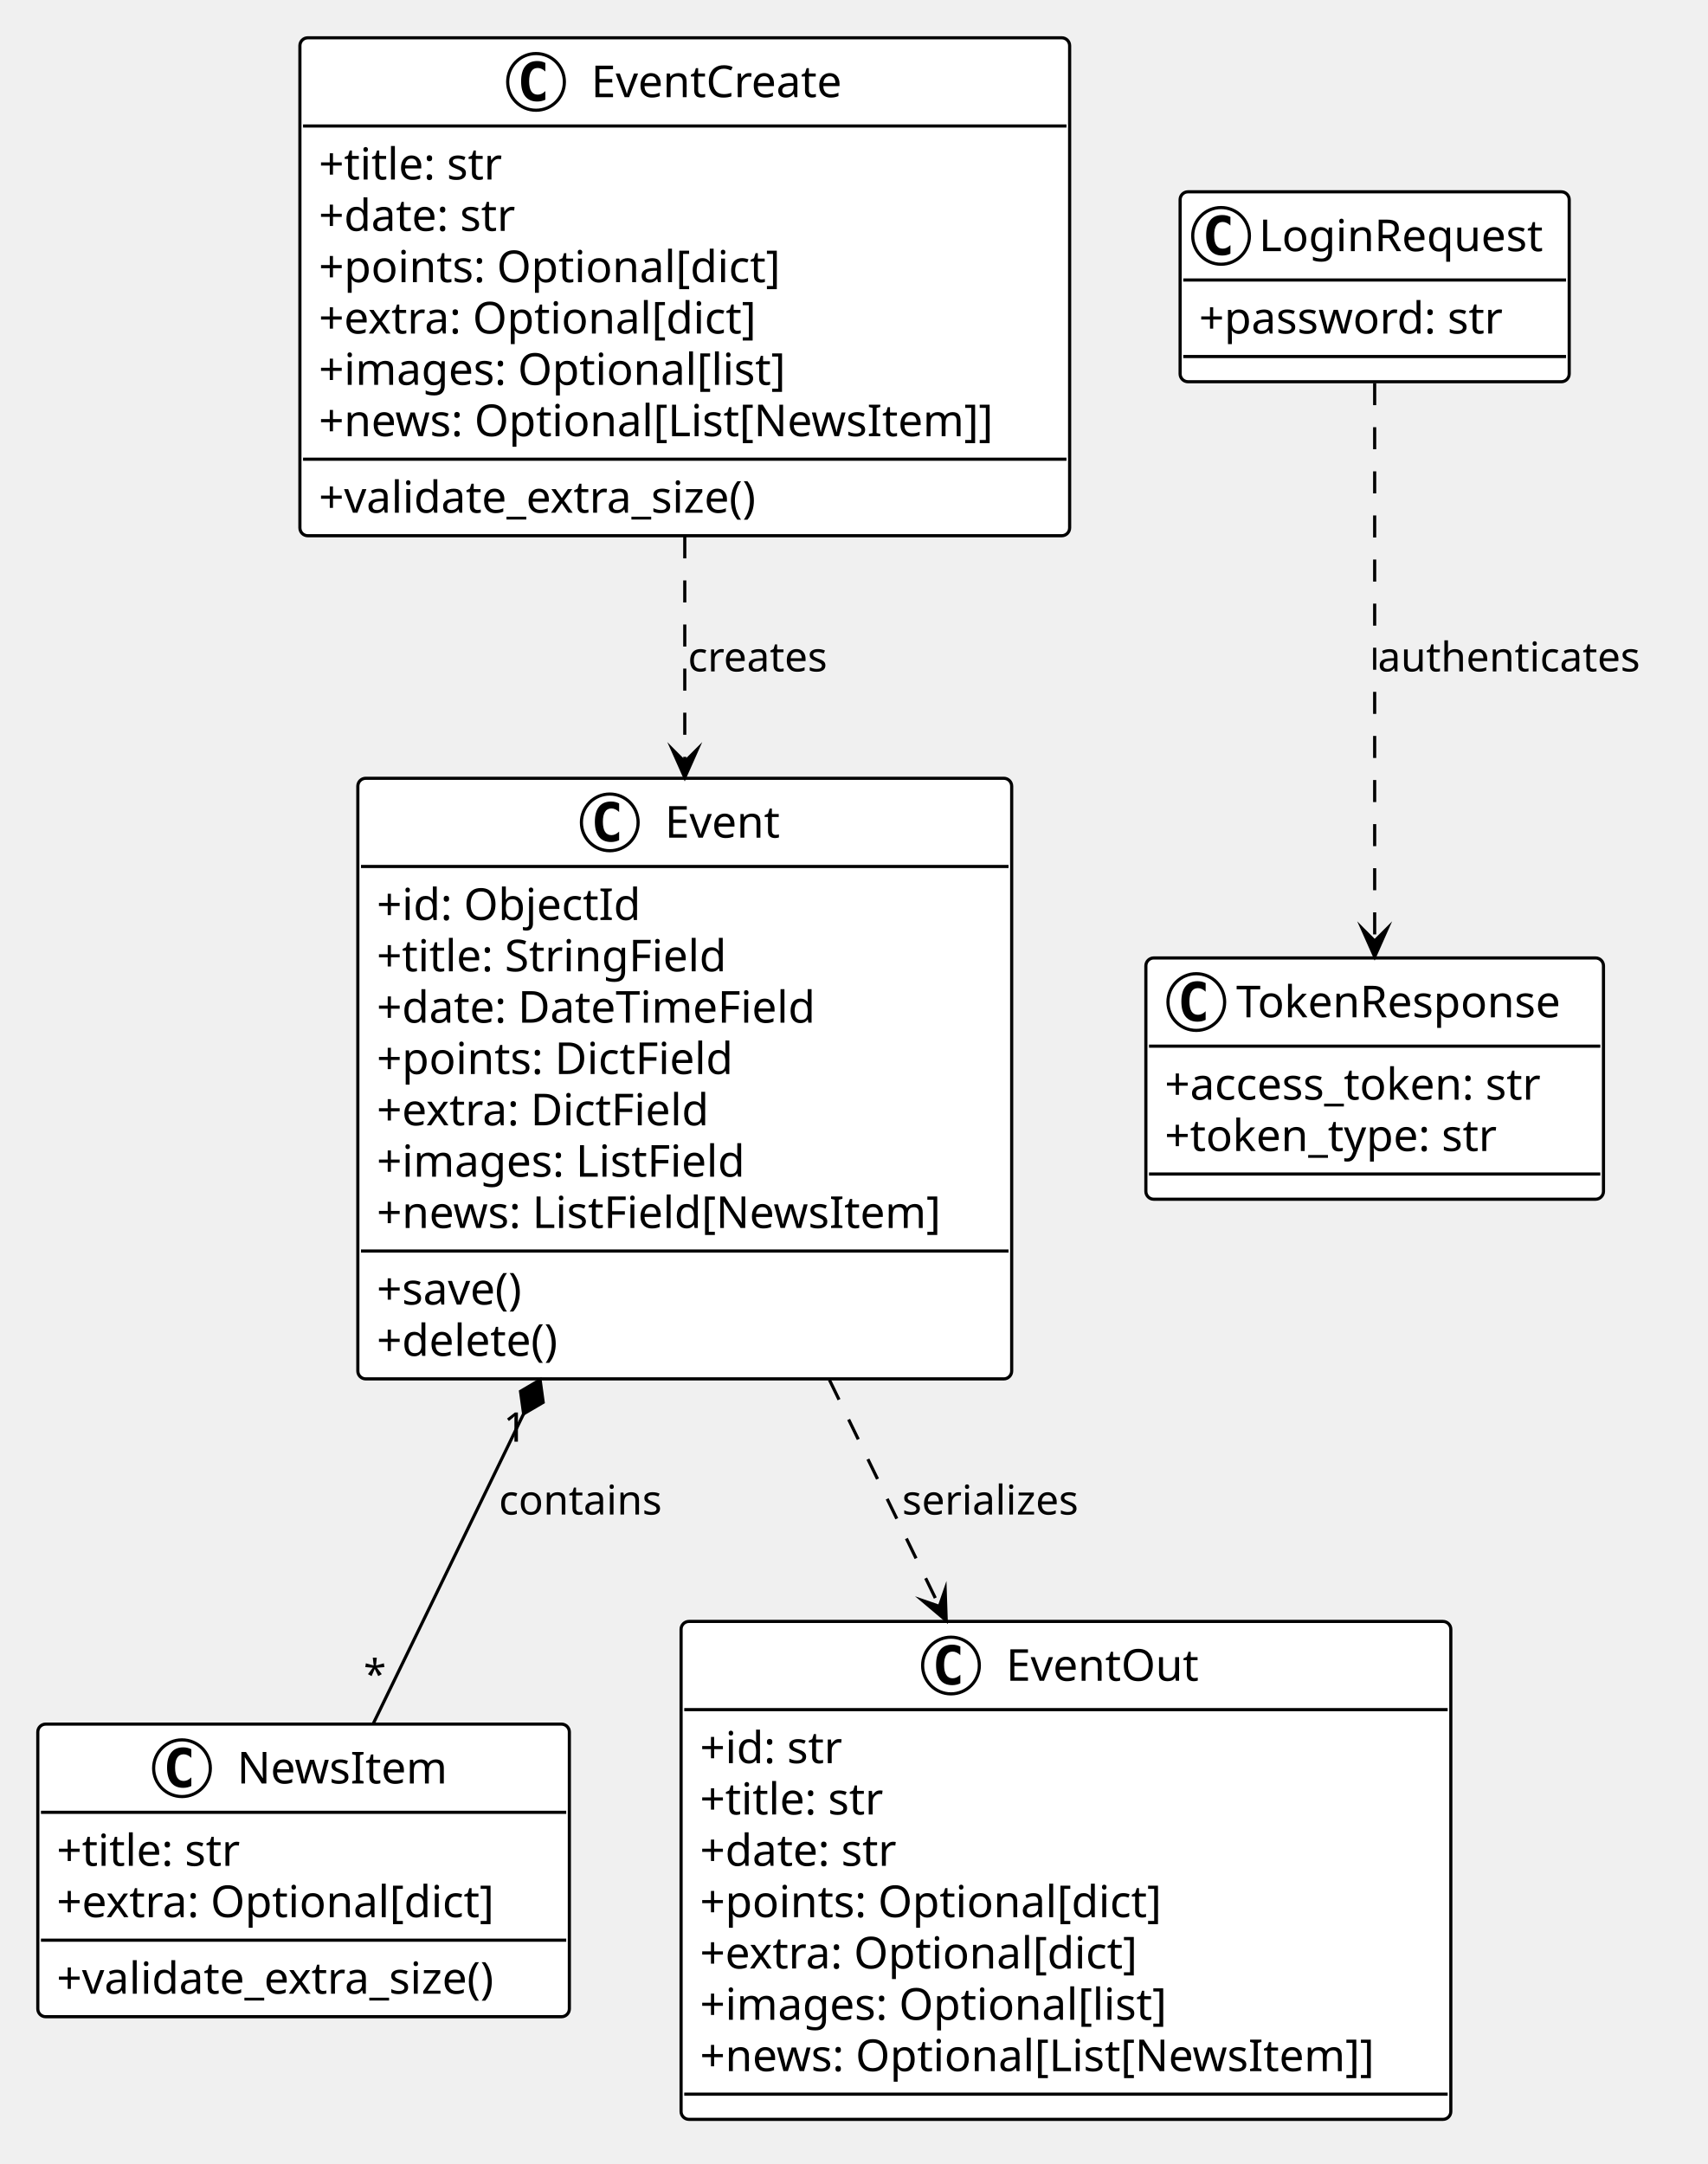
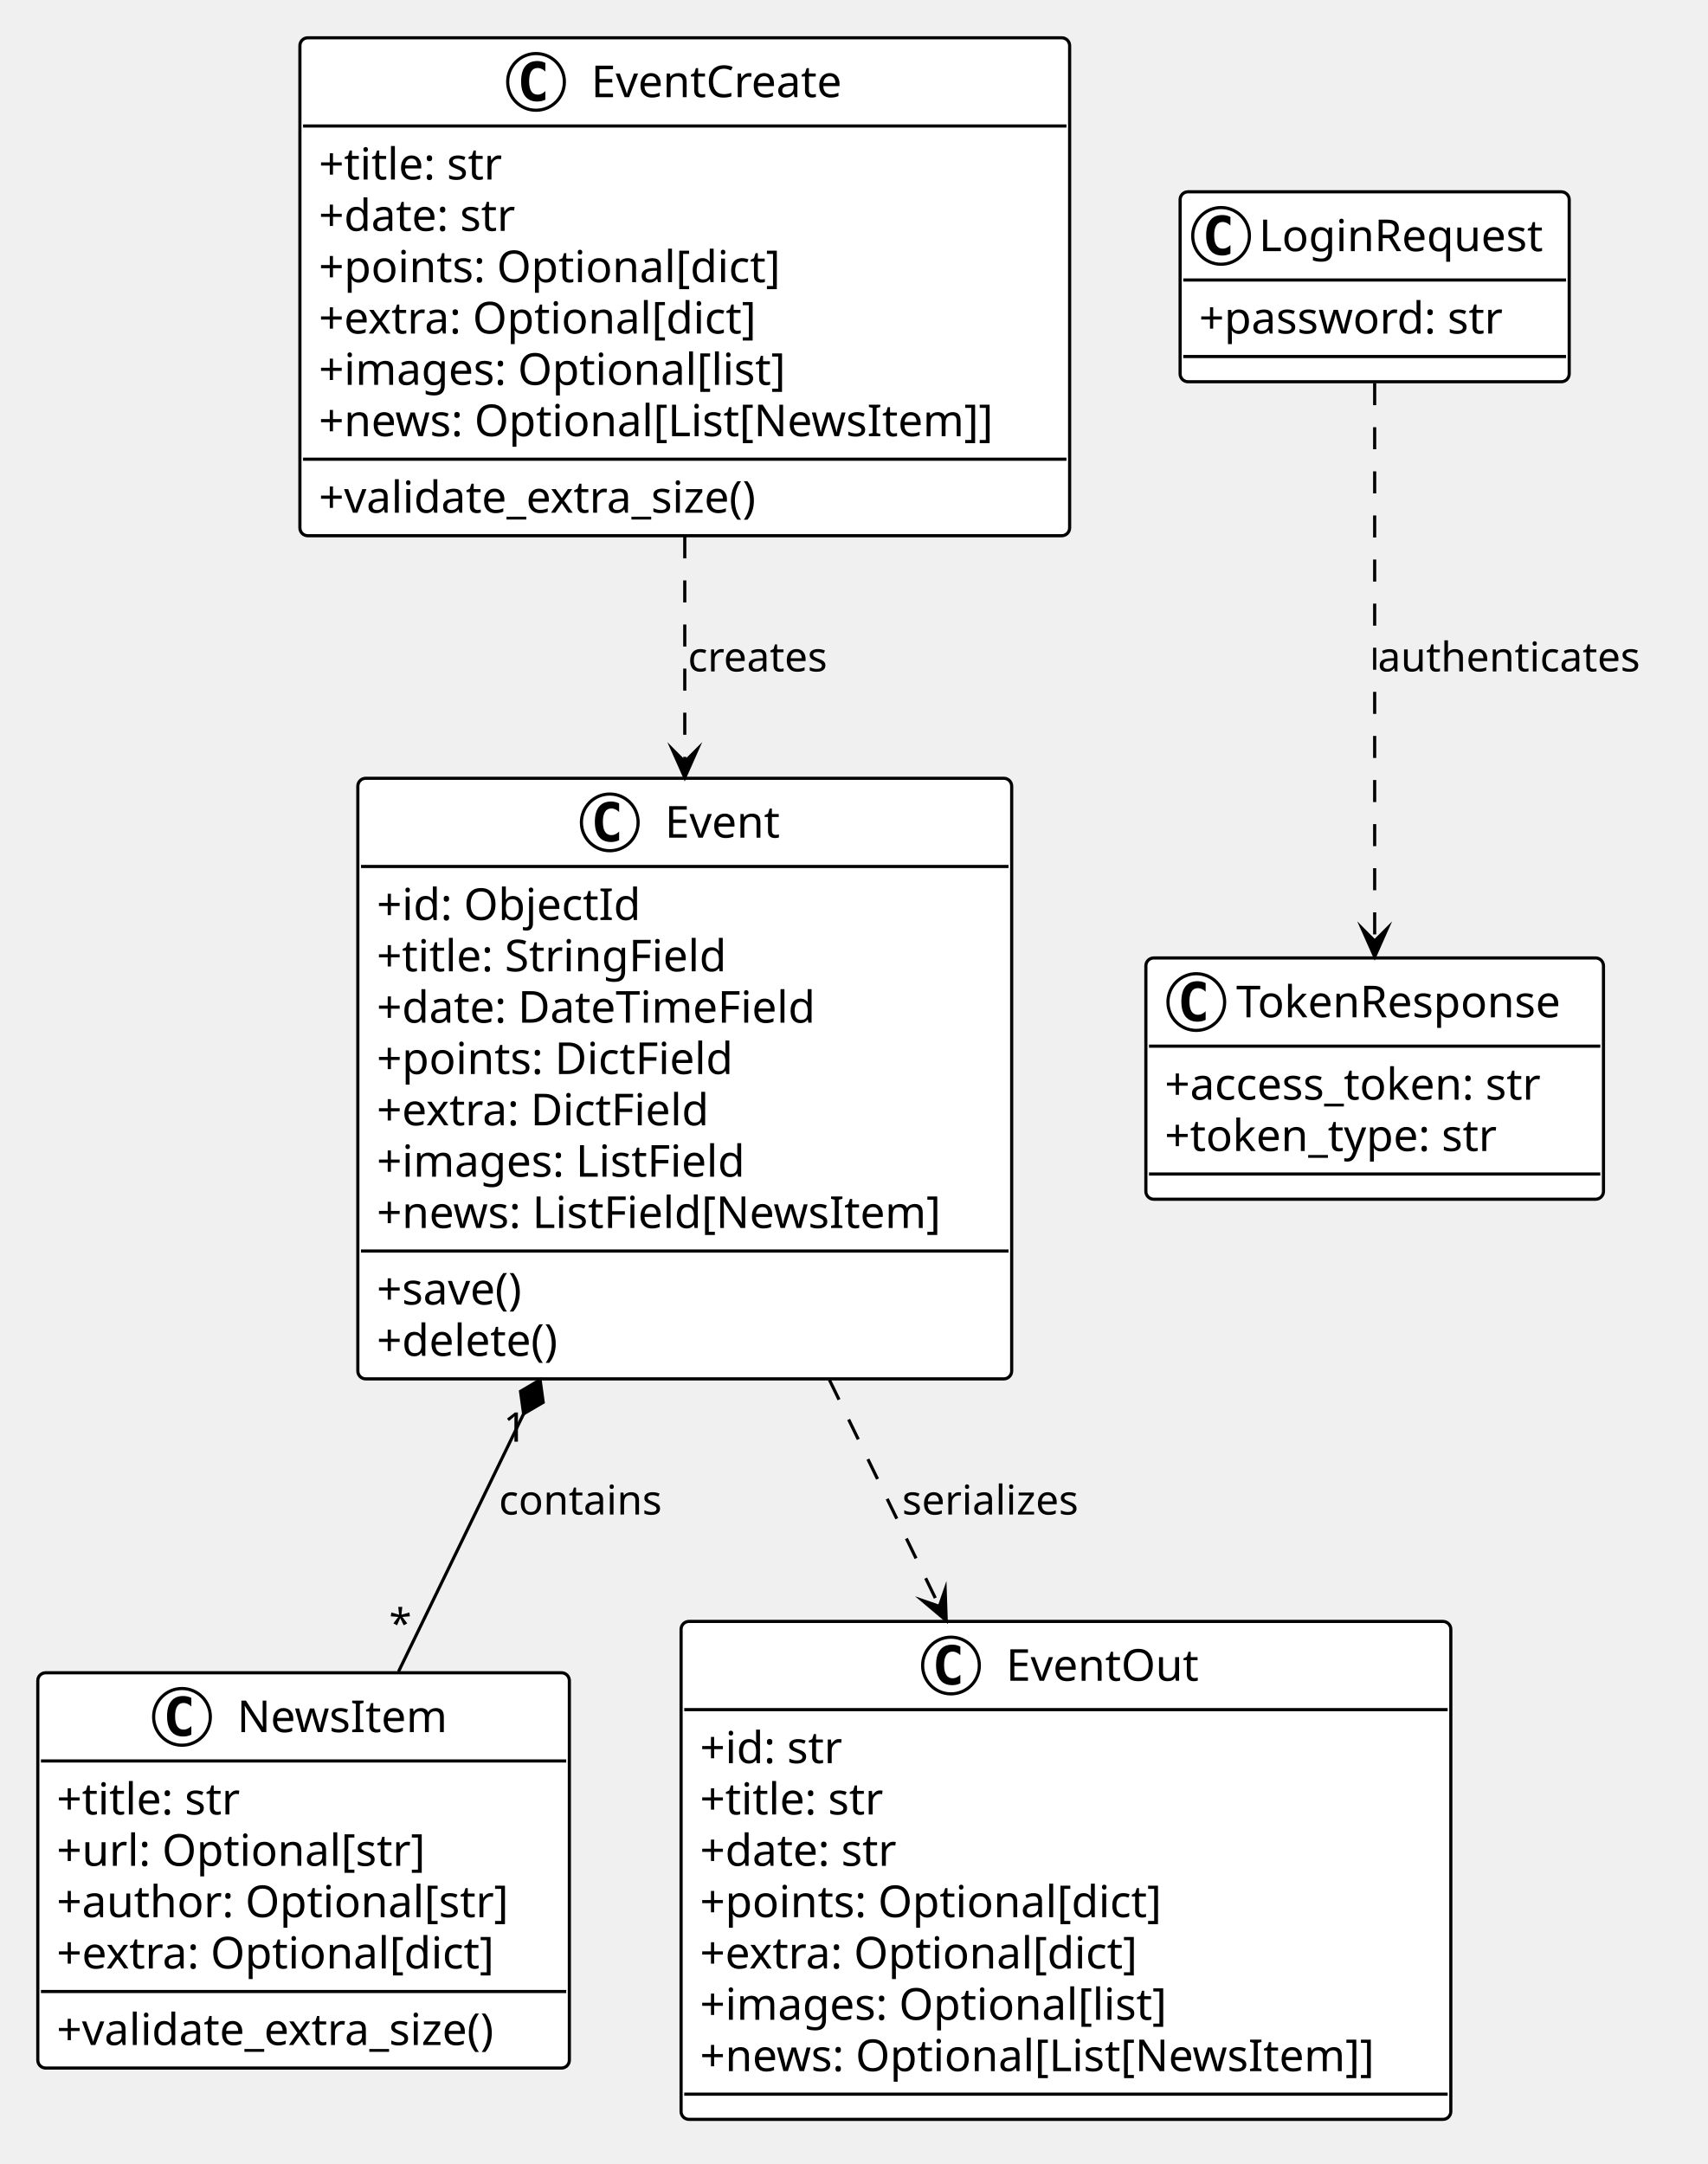
<svg xmlns="http://www.w3.org/2000/svg" version="1.1" data-diagram-type="CLASS" style="width:542px;height:687px;background:#FFFFFF;" width="542px" height="687px" viewBox="0 0 542 687" zoomAndPan="magnify" preserveAspectRatio="none" contentStyleType="text/css">
  <defs />
  <g font-family="sans-serif" lengthAdjust="spacing">
    <g class="entity" data-qualified-name="NewsItem" id="ent0001" data-source-line="4">
-       <rect x="12" y="547.35" width="168.734" height="92.891" fill="#FFF" style="stroke:#000;stroke-width:1;" rx="2.5" ry="2.5" />
-       <ellipse cx="57.768" cy="561.35" rx="9" ry="9" fill="#FFF" style="stroke:#000;stroke-width:1;" />
-       <path d="M60.736,566.991 Q60.158,567.288 59.518,567.428 Q58.877,567.584 58.174,567.584 Q55.674,567.584 54.346,565.944 Q53.033,564.288 53.033,561.163 Q53.033,558.038 54.346,556.381 Q55.674,554.725 58.174,554.725 Q58.877,554.725 59.518,554.881 Q60.174,555.038 60.736,555.334 L60.736,558.053 Q60.111,557.475 59.518,557.209 Q58.924,556.928 58.299,556.928 Q56.955,556.928 56.268,558.006 Q55.58,559.069 55.58,561.163 Q55.58,563.256 56.268,564.334 Q56.955,565.397 58.299,565.397 Q58.924,565.397 59.518,565.131 Q60.111,564.85 60.736,564.272 L60.736,566.991 Z " fill="#000" />
-       <text x="75.268" y="566.197" fill="#000" font-size="14" textLength="69.699" font-family="Verdana">NewsItem</text>
-       <line x1="13" y1="575.35" x2="179.734" y2="575.35" style="stroke:#000;stroke-width:1;" />
-       <text x="18" y="592.345" fill="#000" font-size="14" textLength="66.808" font-family="Verdana">+title: str</text>
-       <text x="18" y="608.642" fill="#000" font-size="14" textLength="153.699" font-family="Verdana">+extra: Optional[dict]</text>
-       <line x1="13" y1="615.944" x2="179.734" y2="615.944" style="stroke:#000;stroke-width:1;" />
-       <text x="18" y="632.939" fill="#000" font-size="14" textLength="156.734" font-family="Verdana">+validate_extra_size()</text>
+       <rect x="12" y="531.05" width="168.734" height="125.484" fill="#FFF" style="stroke:#000;stroke-width:1;" rx="2.5" ry="2.5" />
+       <ellipse cx="57.768" cy="545.05" rx="9" ry="9" fill="#FFF" style="stroke:#000;stroke-width:1;" />
+       <path d="M60.736,550.691 Q60.158,550.988 59.518,551.128 Q58.877,551.284 58.174,551.284 Q55.674,551.284 54.346,549.644 Q53.033,547.988 53.033,544.863 Q53.033,541.738 54.346,540.081 Q55.674,538.425 58.174,538.425 Q58.877,538.425 59.518,538.581 Q60.174,538.738 60.736,539.034 L60.736,541.753 Q60.111,541.175 59.518,540.909 Q58.924,540.628 58.299,540.628 Q56.955,540.628 56.268,541.706 Q55.58,542.769 55.58,544.863 Q55.58,546.956 56.268,548.034 Q56.955,549.097 58.299,549.097 Q58.924,549.097 59.518,548.831 Q60.111,548.55 60.736,547.972 L60.736,550.691 Z " fill="#000" />
+       <text x="75.268" y="549.897" fill="#000" font-size="14" textLength="69.699" font-family="Verdana">NewsItem</text>
+       <line x1="13" y1="559.05" x2="179.734" y2="559.05" style="stroke:#000;stroke-width:1;" />
+       <text x="18" y="576.045" fill="#000" font-size="14" textLength="66.808" font-family="Verdana">+title: str</text>
+       <text x="18" y="592.342" fill="#000" font-size="14" textLength="128.071" font-family="Verdana">+url: Optional[str]</text>
+       <text x="18" y="608.639" fill="#000" font-size="14" textLength="155.688" font-family="Verdana">+author: Optional[str]</text>
+       <text x="18" y="624.936" fill="#000" font-size="14" textLength="153.699" font-family="Verdana">+extra: Optional[dict]</text>
+       <line x1="13" y1="632.238" x2="179.734" y2="632.238" style="stroke:#000;stroke-width:1;" />
+       <text x="18" y="649.233" fill="#000" font-size="14" textLength="156.734" font-family="Verdana">+validate_extra_size()</text>
    </g>
-     <g class="entity" data-qualified-name="Event" id="ent0002" data-source-line="11">
+     <g class="entity" data-qualified-name="Event" id="ent0002" data-source-line="13">
      <rect x="113.59" y="247.08" width="207.556" height="190.672" fill="#FFF" style="stroke:#000;stroke-width:1;" rx="2.5" ry="2.5" />
      <ellipse cx="193.565" cy="261.08" rx="9" ry="9" fill="#FFF" style="stroke:#000;stroke-width:1;" />
      <path d="M196.533,266.721 Q195.955,267.018 195.315,267.158 Q194.674,267.314 193.971,267.314 Q191.471,267.314 190.143,265.674 Q188.83,264.018 188.83,260.893 Q188.83,257.768 190.143,256.111 Q191.471,254.455 193.971,254.455 Q194.674,254.455 195.315,254.611 Q195.971,254.768 196.533,255.064 L196.533,257.783 Q195.908,257.205 195.315,256.939 Q194.721,256.658 194.096,256.658 Q192.752,256.658 192.065,257.736 Q191.377,258.799 191.377,260.893 Q191.377,262.986 192.065,264.064 Q192.752,265.127 194.096,265.127 Q194.721,265.127 195.315,264.861 Q195.908,264.58 196.533,264.002 L196.533,266.721 Z " fill="#000" />
      <text x="211.065" y="265.927" fill="#000" font-size="14" textLength="40.106" font-family="Verdana">Event</text>
      <line x1="114.59" y1="275.08" x2="320.146" y2="275.08" style="stroke:#000;stroke-width:1;" />
      <text x="119.59" y="292.075" fill="#000" font-size="14" textLength="92.285" font-family="Verdana">+id: ObjectId</text>
      <text x="119.59" y="308.372" fill="#000" font-size="14" textLength="123.382" font-family="Verdana">+title: StringField</text>
      <text x="119.59" y="324.669" fill="#000" font-size="14" textLength="153.952" font-family="Verdana">+date: DateTimeField</text>
      <text x="119.59" y="340.966" fill="#000" font-size="14" textLength="125.084" font-family="Verdana">+points: DictField</text>
      <text x="119.59" y="357.263" fill="#000" font-size="14" textLength="118.809" font-family="Verdana">+extra: DictField</text>
      <text x="119.59" y="373.559" fill="#000" font-size="14" textLength="129.603" font-family="Verdana">+images: ListField</text>
      <text x="119.59" y="389.856" fill="#000" font-size="14" textLength="195.556" font-family="Verdana">+news: ListField[NewsItem]</text>
      <line x1="114.59" y1="397.158" x2="320.146" y2="397.158" style="stroke:#000;stroke-width:1;" />
      <text x="119.59" y="414.153" fill="#000" font-size="14" textLength="55.426" font-family="Verdana">+save()</text>
      <text x="119.59" y="430.45" fill="#000" font-size="14" textLength="66.76" font-family="Verdana">+delete()</text>
    </g>
-     <g class="entity" data-qualified-name="EventCreate" id="ent0003" data-source-line="24">
+     <g class="entity" data-qualified-name="EventCreate" id="ent0003" data-source-line="26">
      <rect x="95.2" y="12" width="244.34" height="158.078" fill="#FFF" style="stroke:#000;stroke-width:1;" rx="2.5" ry="2.5" />
      <ellipse cx="170.154" cy="26" rx="9" ry="9" fill="#FFF" style="stroke:#000;stroke-width:1;" />
      <path d="M173.122,31.641 Q172.544,31.938 171.904,32.078 Q171.263,32.234 170.56,32.234 Q168.06,32.234 166.732,30.594 Q165.419,28.938 165.419,25.813 Q165.419,22.688 166.732,21.031 Q168.06,19.375 170.56,19.375 Q171.263,19.375 171.904,19.531 Q172.56,19.688 173.122,19.984 L173.122,22.703 Q172.497,22.125 171.904,21.859 Q171.31,21.578 170.685,21.578 Q169.341,21.578 168.654,22.656 Q167.966,23.719 167.966,25.813 Q167.966,27.906 168.654,28.984 Q169.341,30.047 170.685,30.047 Q171.31,30.047 171.904,29.781 Q172.497,29.5 173.122,28.922 L173.122,31.641 Z " fill="#000" />
      <text x="187.654" y="30.847" fill="#000" font-size="14" textLength="86.933" font-family="Verdana">EventCreate</text>
      <line x1="96.2" y1="40" x2="338.54" y2="40" style="stroke:#000;stroke-width:1;" />
      <text x="101.2" y="56.995" fill="#000" font-size="14" textLength="66.808" font-family="Verdana">+title: str</text>
      <text x="101.2" y="73.292" fill="#000" font-size="14" textLength="71.005" font-family="Verdana">+date: str</text>
      <text x="101.2" y="89.589" fill="#000" font-size="14" textLength="159.975" font-family="Verdana">+points: Optional[dict]</text>
      <text x="101.2" y="105.886" fill="#000" font-size="14" textLength="153.699" font-family="Verdana">+extra: Optional[dict]</text>
      <text x="101.2" y="122.183" fill="#000" font-size="14" textLength="162.477" font-family="Verdana">+images: Optional[list]</text>
      <text x="101.2" y="138.479" fill="#000" font-size="14" textLength="232.34" font-family="Verdana">+news: Optional[List[NewsItem]]</text>
      <line x1="96.2" y1="145.781" x2="338.54" y2="145.781" style="stroke:#000;stroke-width:1;" />
      <text x="101.2" y="162.776" fill="#000" font-size="14" textLength="156.734" font-family="Verdana">+validate_extra_size()</text>
    </g>
-     <g class="entity" data-qualified-name="EventOut" id="ent0004" data-source-line="35">
+     <g class="entity" data-qualified-name="EventOut" id="ent0004" data-source-line="37">
      <rect x="216.2" y="514.75" width="244.34" height="158.078" fill="#FFF" style="stroke:#000;stroke-width:1;" rx="2.5" ry="2.5" />
      <ellipse cx="301.876" cy="528.75" rx="9" ry="9" fill="#FFF" style="stroke:#000;stroke-width:1;" />
      <path d="M304.845,534.391 Q304.266,534.688 303.626,534.828 Q302.985,534.984 302.282,534.984 Q299.782,534.984 298.454,533.344 Q297.141,531.688 297.141,528.563 Q297.141,525.438 298.454,523.781 Q299.782,522.125 302.282,522.125 Q302.985,522.125 303.626,522.281 Q304.282,522.438 304.845,522.734 L304.845,525.453 Q304.22,524.875 303.626,524.609 Q303.032,524.328 302.407,524.328 Q301.063,524.328 300.376,525.406 Q299.688,526.469 299.688,528.563 Q299.688,530.656 300.376,531.734 Q301.063,532.797 302.407,532.797 Q303.032,532.797 303.626,532.531 Q304.22,532.25 304.845,531.672 L304.845,534.391 Z " fill="#000" />
      <text x="319.376" y="533.597" fill="#000" font-size="14" textLength="65.488" font-family="Verdana">EventOut</text>
      <line x1="217.2" y1="542.75" x2="459.54" y2="542.75" style="stroke:#000;stroke-width:1;" />
      <text x="222.2" y="559.745" fill="#000" font-size="14" textLength="52.213" font-family="Verdana">+id: str</text>
      <text x="222.2" y="576.042" fill="#000" font-size="14" textLength="66.808" font-family="Verdana">+title: str</text>
      <text x="222.2" y="592.339" fill="#000" font-size="14" textLength="71.005" font-family="Verdana">+date: str</text>
      <text x="222.2" y="608.636" fill="#000" font-size="14" textLength="159.975" font-family="Verdana">+points: Optional[dict]</text>
      <text x="222.2" y="624.933" fill="#000" font-size="14" textLength="153.699" font-family="Verdana">+extra: Optional[dict]</text>
      <text x="222.2" y="641.229" fill="#000" font-size="14" textLength="162.477" font-family="Verdana">+images: Optional[list]</text>
      <text x="222.2" y="657.526" fill="#000" font-size="14" textLength="232.34" font-family="Verdana">+news: Optional[List[NewsItem]]</text>
      <line x1="217.2" y1="664.828" x2="459.54" y2="664.828" style="stroke:#000;stroke-width:1;" />
    </g>
-     <g class="entity" data-qualified-name="LoginRequest" id="ent0005" data-source-line="45">
+     <g class="entity" data-qualified-name="LoginRequest" id="ent0005" data-source-line="47">
      <rect x="374.61" y="60.89" width="123.512" height="60.297" fill="#FFF" style="stroke:#000;stroke-width:1;" rx="2.5" ry="2.5" />
      <ellipse cx="387.61" cy="74.89" rx="9" ry="9" fill="#FFF" style="stroke:#000;stroke-width:1;" />
      <path d="M390.579,80.531 Q390.001,80.827 389.36,80.968 Q388.719,81.124 388.016,81.124 Q385.516,81.124 384.188,79.484 Q382.876,77.827 382.876,74.702 Q382.876,71.577 384.188,69.921 Q385.516,68.265 388.016,68.265 Q388.719,68.265 389.36,68.421 Q390.016,68.577 390.579,68.874 L390.579,71.593 Q389.954,71.015 389.36,70.749 Q388.766,70.468 388.141,70.468 Q386.798,70.468 386.11,71.546 Q385.423,72.609 385.423,74.702 Q385.423,76.796 386.11,77.874 Q386.798,78.937 388.141,78.937 Q388.766,78.937 389.36,78.671 Q389.954,78.39 390.579,77.812 L390.579,80.531 Z " fill="#000" />
      <text x="399.61" y="79.737" fill="#000" font-size="14" textLength="95.512" font-family="Verdana">LoginRequest</text>
      <line x1="375.61" y1="88.89" x2="497.122" y2="88.89" style="stroke:#000;stroke-width:1;" />
      <text x="380.61" y="105.885" fill="#000" font-size="14" textLength="106.148" font-family="Verdana">+password: str</text>
      <line x1="375.61" y1="113.187" x2="497.122" y2="113.187" style="stroke:#000;stroke-width:1;" />
    </g>
-     <g class="entity" data-qualified-name="TokenResponse" id="ent0006" data-source-line="49">
+     <g class="entity" data-qualified-name="TokenResponse" id="ent0006" data-source-line="51">
      <rect x="363.74" y="304.12" width="145.26" height="76.594" fill="#FFF" style="stroke:#000;stroke-width:1;" rx="2.5" ry="2.5" />
      <ellipse cx="379.747" cy="318.12" rx="9" ry="9" fill="#FFF" style="stroke:#000;stroke-width:1;" />
      <path d="M382.715,323.761 Q382.137,324.058 381.497,324.198 Q380.856,324.354 380.153,324.354 Q377.653,324.354 376.325,322.714 Q375.012,321.058 375.012,317.933 Q375.012,314.808 376.325,313.151 Q377.653,311.495 380.153,311.495 Q380.856,311.495 381.497,311.651 Q382.153,311.808 382.715,312.104 L382.715,314.823 Q382.09,314.245 381.497,313.979 Q380.903,313.698 380.278,313.698 Q378.934,313.698 378.247,314.776 Q377.559,315.839 377.559,317.933 Q377.559,320.026 378.247,321.104 Q378.934,322.167 380.278,322.167 Q380.903,322.167 381.497,321.901 Q382.09,321.62 382.715,321.042 L382.715,323.761 Z " fill="#000" />
      <text x="392.415" y="322.967" fill="#000" font-size="14" textLength="110.578" font-family="Verdana">TokenResponse</text>
      <line x1="364.74" y1="332.12" x2="508" y2="332.12" style="stroke:#000;stroke-width:1;" />
      <text x="369.74" y="349.115" fill="#000" font-size="14" textLength="133.26" font-family="Verdana">+access_token: str</text>
      <text x="369.74" y="365.412" fill="#000" font-size="14" textLength="117.359" font-family="Verdana">+token_type: str</text>
      <line x1="364.74" y1="372.714" x2="508" y2="372.714" style="stroke:#000;stroke-width:1;" />
    </g>
-     <g class="link" data-entity-1="ent0003" data-entity-2="ent0002" id="lnk7" data-source-line="54" data-link-type="dependency">
-       <path d="M217.37,170.26 C217.37,194.54 217.37,216.57 217.37,241.84" style="stroke:#000;stroke-width:1;stroke-dasharray:7,7;" fill="none" id="EventCreate-to-Event" codeLine="54" />
+     <g class="link" data-entity-1="ent0003" data-entity-2="ent0002" id="lnk7" data-source-line="56" data-link-type="dependency">
+       <path d="M217.37,170.26 C217.37,194.54 217.37,216.57 217.37,241.84" style="stroke:#000;stroke-width:1;stroke-dasharray:7,7;" fill="none" id="EventCreate-to-Event" codeLine="56" />
      <polygon points="217.37,246.84,221.37,237.84,217.37,241.84,213.37,237.84,217.37,246.84" fill="#000" style="stroke:#000;stroke-width:1;stroke-linejoin:miter;stroke-miterlimit:10;" />
      <text x="218.37" y="213.147" fill="#000" font-size="13" textLength="48.325" font-family="Verdana">creates</text>
    </g>
-     <g class="link" data-entity-1="ent0002" data-entity-2="ent0004" id="lnk8" data-source-line="55" data-link-type="dependency">
-       <path d="M263.28,438.05 C275.52,463.26 286.418,485.721 298.178,509.961" style="stroke:#000;stroke-width:1;stroke-dasharray:7,7;" fill="none" id="Event-to-EventOut" codeLine="55" />
+     <g class="link" data-entity-1="ent0002" data-entity-2="ent0004" id="lnk8" data-source-line="57" data-link-type="dependency">
+       <path d="M263.28,438.05 C275.52,463.26 286.418,485.721 298.178,509.961" style="stroke:#000;stroke-width:1;stroke-dasharray:7,7;" fill="none" id="Event-to-EventOut" codeLine="57" />
      <polygon points="300.36,514.46,300.03,504.617,298.178,509.961,292.833,508.109,300.36,514.46" fill="#000" style="stroke:#000;stroke-width:1;stroke-linejoin:miter;stroke-miterlimit:10;" />
      <text x="286.37" y="480.817" fill="#000" font-size="13" textLength="60.512" font-family="Verdana">serializes</text>
    </g>
-     <g class="link" data-entity-1="ent0005" data-entity-2="ent0006" id="lnk9" data-source-line="56" data-link-type="dependency">
-       <path d="M436.37,121.63 C436.37,167.04 436.37,248.9 436.37,298.74" style="stroke:#000;stroke-width:1;stroke-dasharray:7,7;" fill="none" id="LoginRequest-to-TokenResponse" codeLine="56" />
+     <g class="link" data-entity-1="ent0005" data-entity-2="ent0006" id="lnk9" data-source-line="58" data-link-type="dependency">
+       <path d="M436.37,121.63 C436.37,167.04 436.37,248.9 436.37,298.74" style="stroke:#000;stroke-width:1;stroke-dasharray:7,7;" fill="none" id="LoginRequest-to-TokenResponse" codeLine="58" />
      <polygon points="436.37,303.74,440.37,294.74,436.37,298.74,432.37,294.74,436.37,303.74" fill="#000" style="stroke:#000;stroke-width:1;stroke-linejoin:miter;stroke-miterlimit:10;" />
      <text x="437.37" y="213.147" fill="#000" font-size="13" textLength="89.47" font-family="Verdana">authenticates</text>
    </g>
-     <g class="link" data-entity-1="ent0002" data-entity-2="ent0001" id="lnk10" data-source-line="57" data-link-type="composition">
-       <path d="M166.211,448.846 C148.091,486.186 133.36,516.55 118.57,547.03" style="stroke:#000;stroke-width:1;" fill="none" id="Event-backto-NewsItem" codeLine="57" />
-       <polygon points="171.45,438.05,165.232,441.702,166.211,448.846,172.429,445.194,171.45,438.05" fill="#000" style="stroke:#000;stroke-width:1;stroke-linejoin:miter;stroke-miterlimit:10;" />
+     <g class="link" data-entity-1="ent0002" data-entity-2="ent0001" id="lnk10" data-source-line="59" data-link-type="composition">
+       <path d="M166.212,448.846 C151.172,479.846 140.09,502.69 126.51,530.66" style="stroke:#000;stroke-width:1;" fill="none" id="Event-backto-NewsItem" codeLine="59" />
+       <polygon points="171.45,438.05,165.232,441.702,166.212,448.846,172.43,445.194,171.45,438.05" fill="#000" style="stroke:#000;stroke-width:1;stroke-linejoin:miter;stroke-miterlimit:10;" />
      <text x="158.37" y="480.817" fill="#000" font-size="13" textLength="55.028" font-family="Verdana">contains</text>
      <text x="159.794" y="457.696" fill="#000" font-size="13" font-family="Verdana">1</text>
-       <text x="115.427" y="536.136" fill="#000" font-size="13" font-family="Verdana">*</text>
+       <text x="123.506" y="520.009" fill="#000" font-size="13" font-family="Verdana">*</text>
    </g>
  </g>
</svg>
